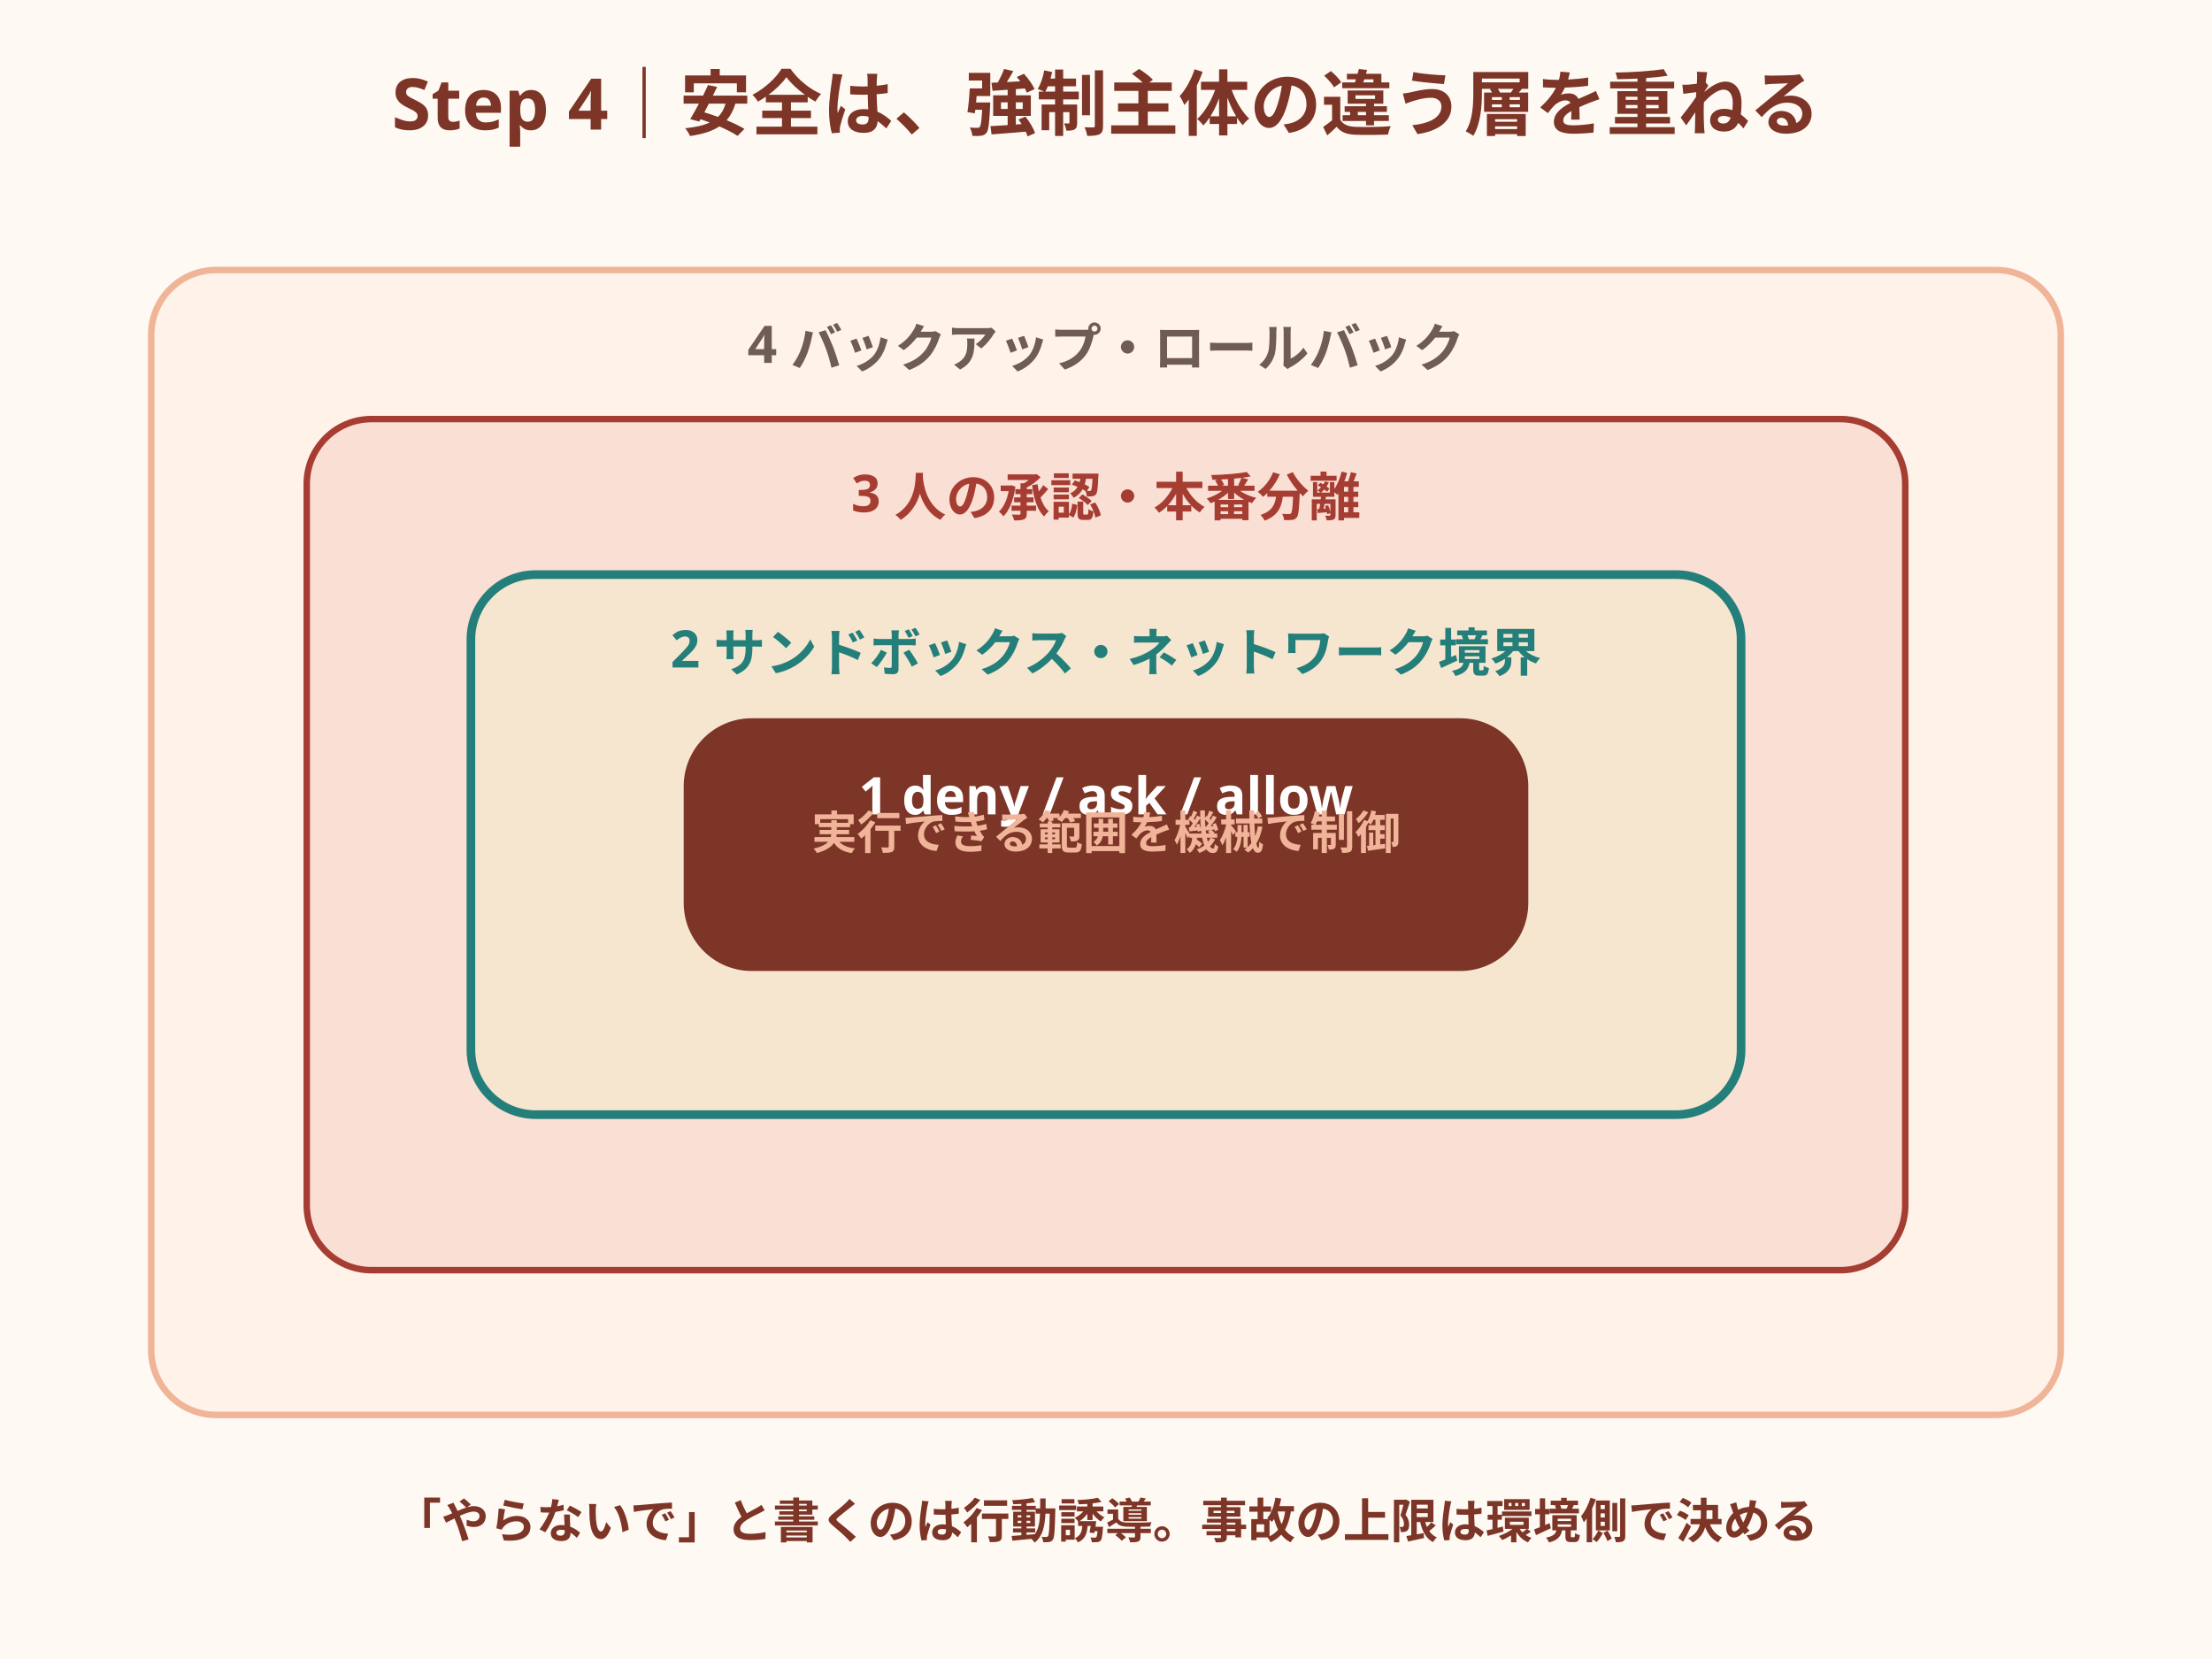
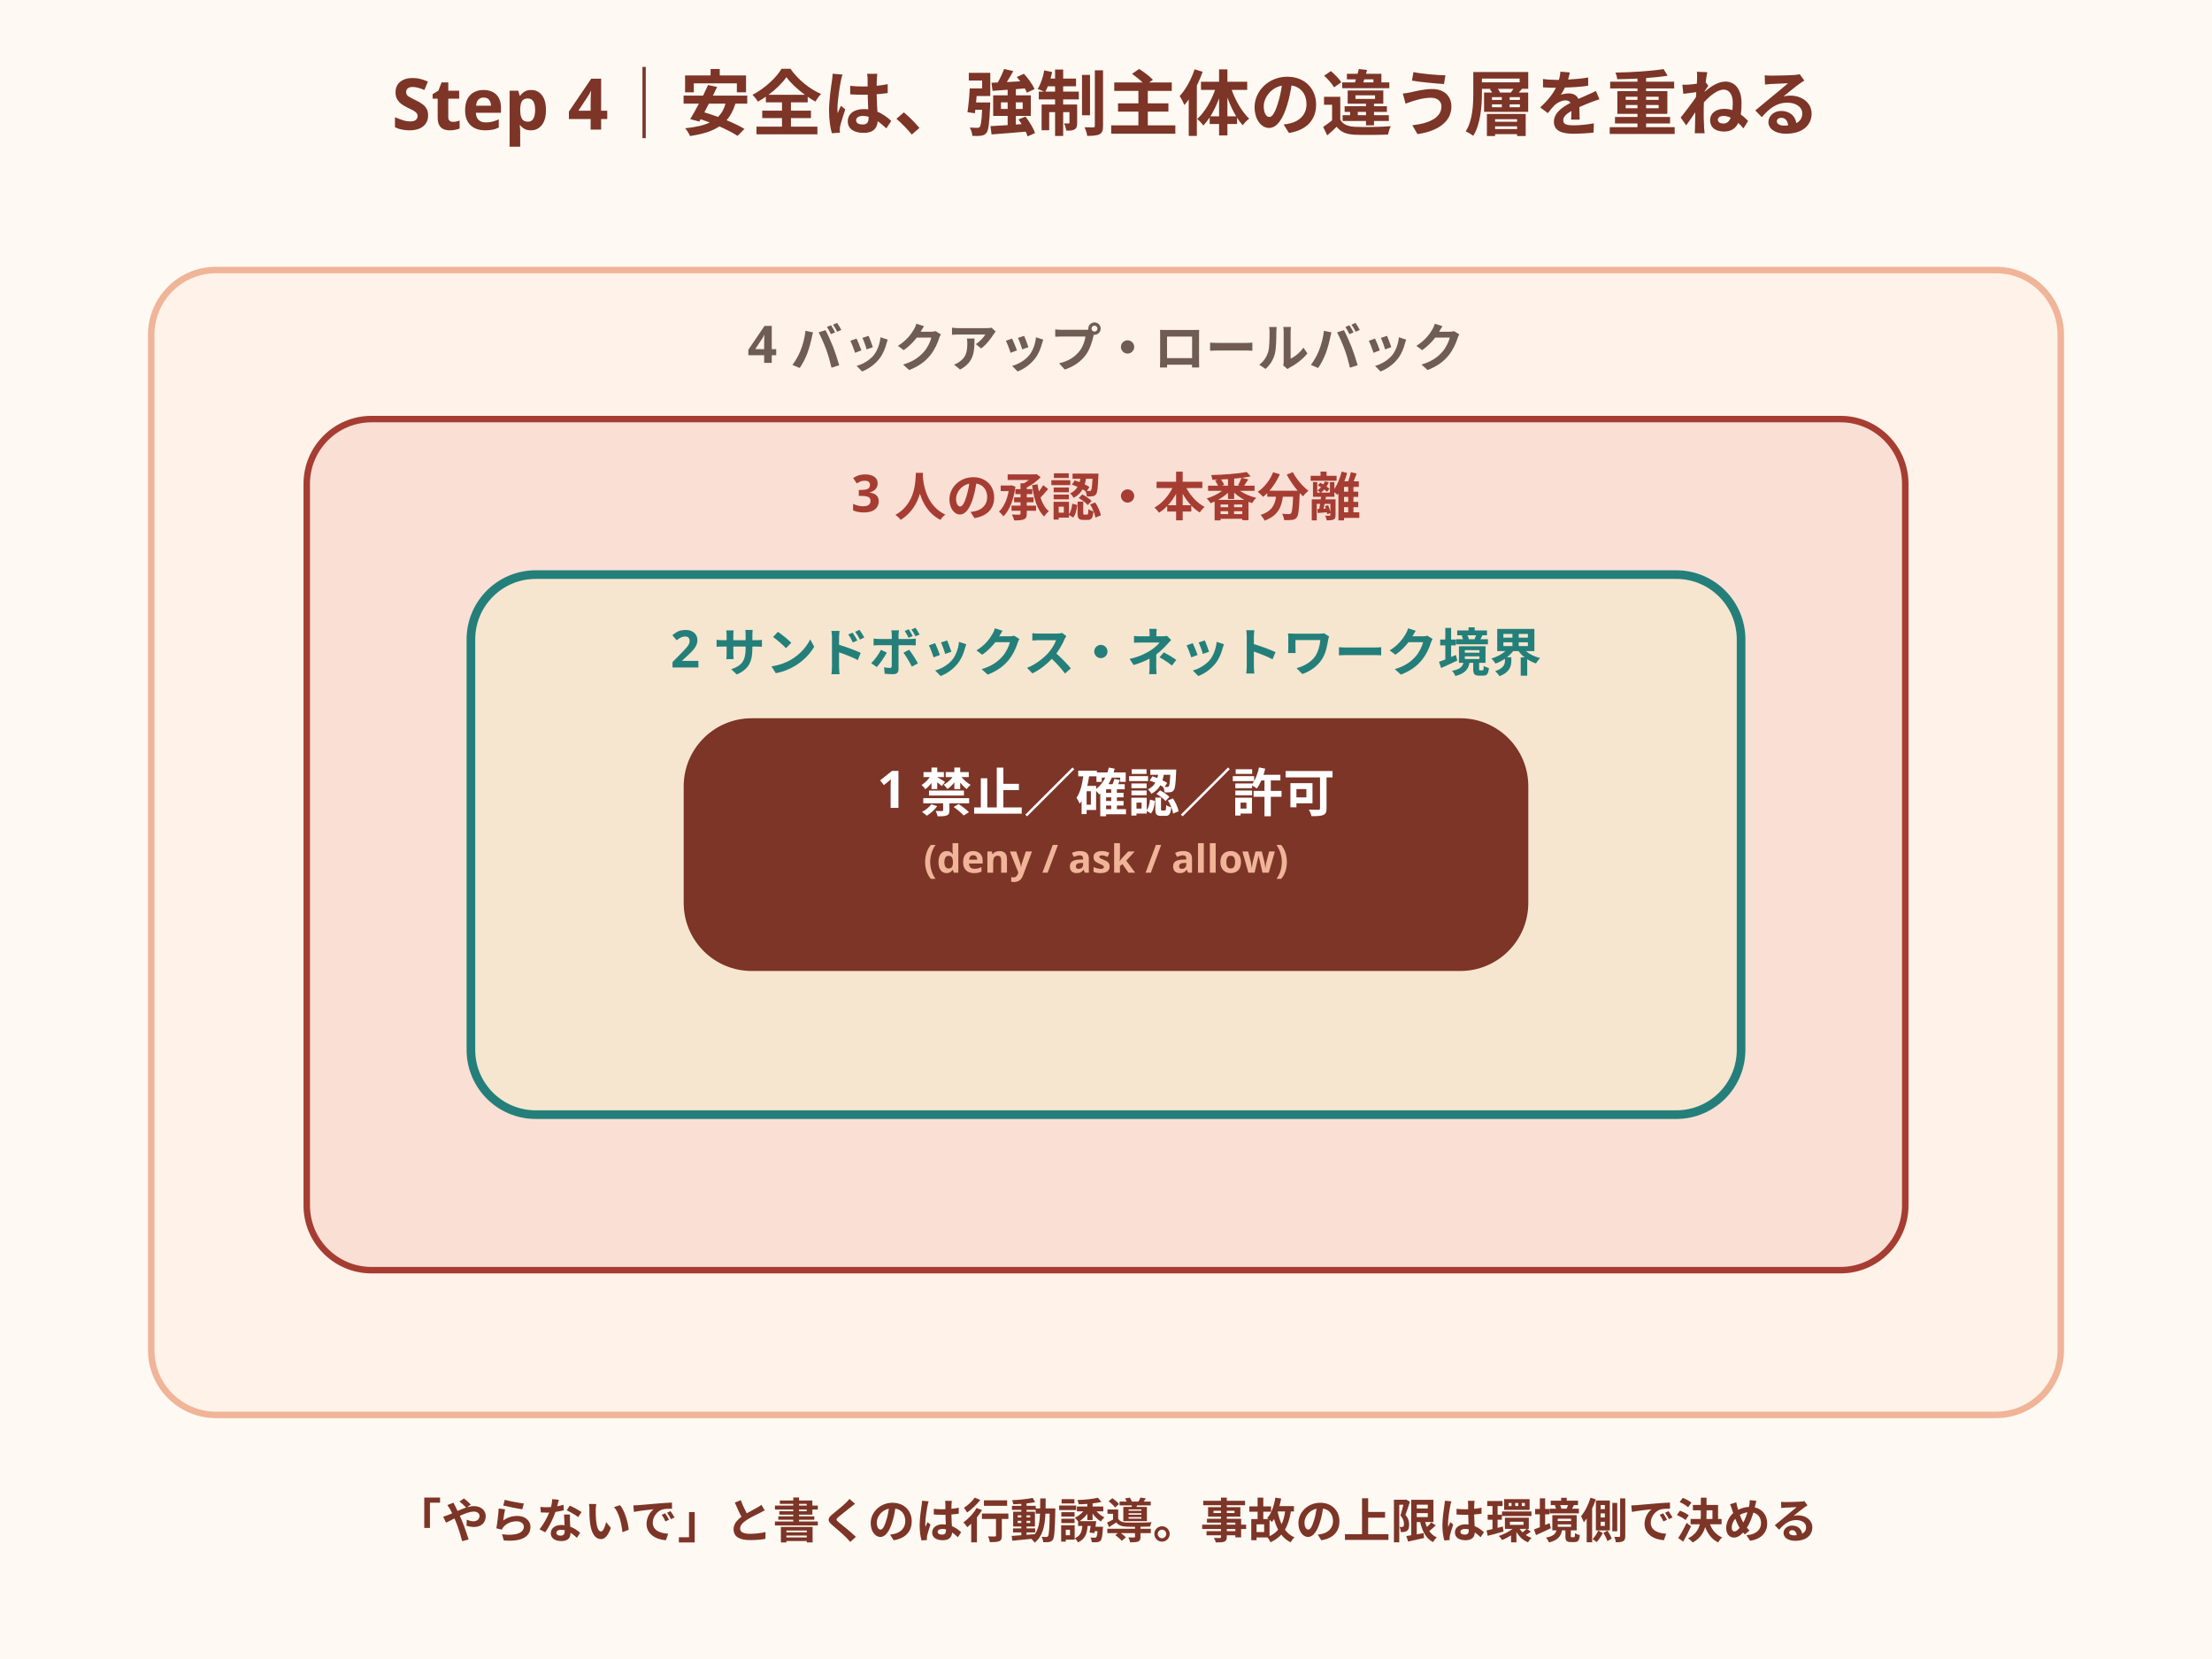
<svg xmlns="http://www.w3.org/2000/svg" width="1024" height="768" viewBox="0 0 1024 768">
  <defs>
    <marker id="arrow" viewBox="0 0 10 10" refX="9" refY="5" markerWidth="8" markerHeight="8" orient="auto-start-reverse">
      <path d="M 0 0 L 10 5 L 0 10 z" fill="#6F5C52" />
    </marker>
  </defs>
  <rect width="1024" height="768" fill="#FFF9F3" />
  <text x="512" y="60" text-anchor="middle" font-family="Hiragino Sans, Yu Gothic, sans-serif" font-size="33" font-weight="800" fill="#7C3527">Step 4｜安全は、強制主体の違う層を重ねる</text>
  <rect x="70" y="125" width="884" height="530" rx="30" fill="#FFF2E8" stroke="#F0B498" stroke-width="3" />
  <text x="512" y="168" text-anchor="middle" font-family="Hiragino Sans, Yu Gothic, sans-serif" font-size="24" font-weight="800" fill="#6F5C52">4  バックアップ・ロールバック</text>
  <rect x="142" y="194" width="740" height="394" rx="30" fill="#FADFD5" stroke="#A63D32" stroke-width="3" />
  <text x="512" y="237" text-anchor="middle" font-family="Hiragino Sans, Yu Gothic, sans-serif" font-size="24" font-weight="800" fill="#A63D32">3  人の承認・本番分離</text>
  <rect x="218" y="266" width="588" height="250" rx="30" fill="#F6E6CF" stroke="#247F7A" stroke-width="4" />
  <text x="512" y="309" text-anchor="middle" font-family="Hiragino Sans, Yu Gothic, sans-serif" font-size="24" font-weight="800" fill="#247F7A">2  サンドボックス・ネットワーク境界</text>
  <rect x="318" y="334" width="388" height="114" rx="30" fill="#7C3527" stroke="#7C3527" stroke-width="3" />
-   <text x="512" y="377" text-anchor="middle" font-family="Hiragino Sans, Yu Gothic, sans-serif" font-size="24" font-weight="800" fill="#FFFFFF">1  deny / ask / allow</text>
-   <text x="512" y="393" text-anchor="middle" font-family="Hiragino Sans, Yu Gothic, sans-serif" font-size="21" font-weight="700" fill="#F0B498">実行できる範囲を機械で制御</text>
+   <text x="512" y="374" text-anchor="middle" font-family="Hiragino Sans, Yu Gothic, sans-serif" font-size="24" font-weight="800" fill="#FFFFFF">1  禁止／確認／許可</text>
+   <text x="512" y="404" text-anchor="middle" font-family="Hiragino Sans, Yu Gothic, sans-serif" font-size="18" font-weight="700" fill="#F0B498">(deny / ask / allow)</text>
  <text x="512" y="712" text-anchor="middle" font-family="Hiragino Sans, Yu Gothic, sans-serif" font-size="22" font-weight="700" fill="#7C3527">「やらないで」と書くのは行動誘導。事故の上限は環境側で決める</text>
</svg>
